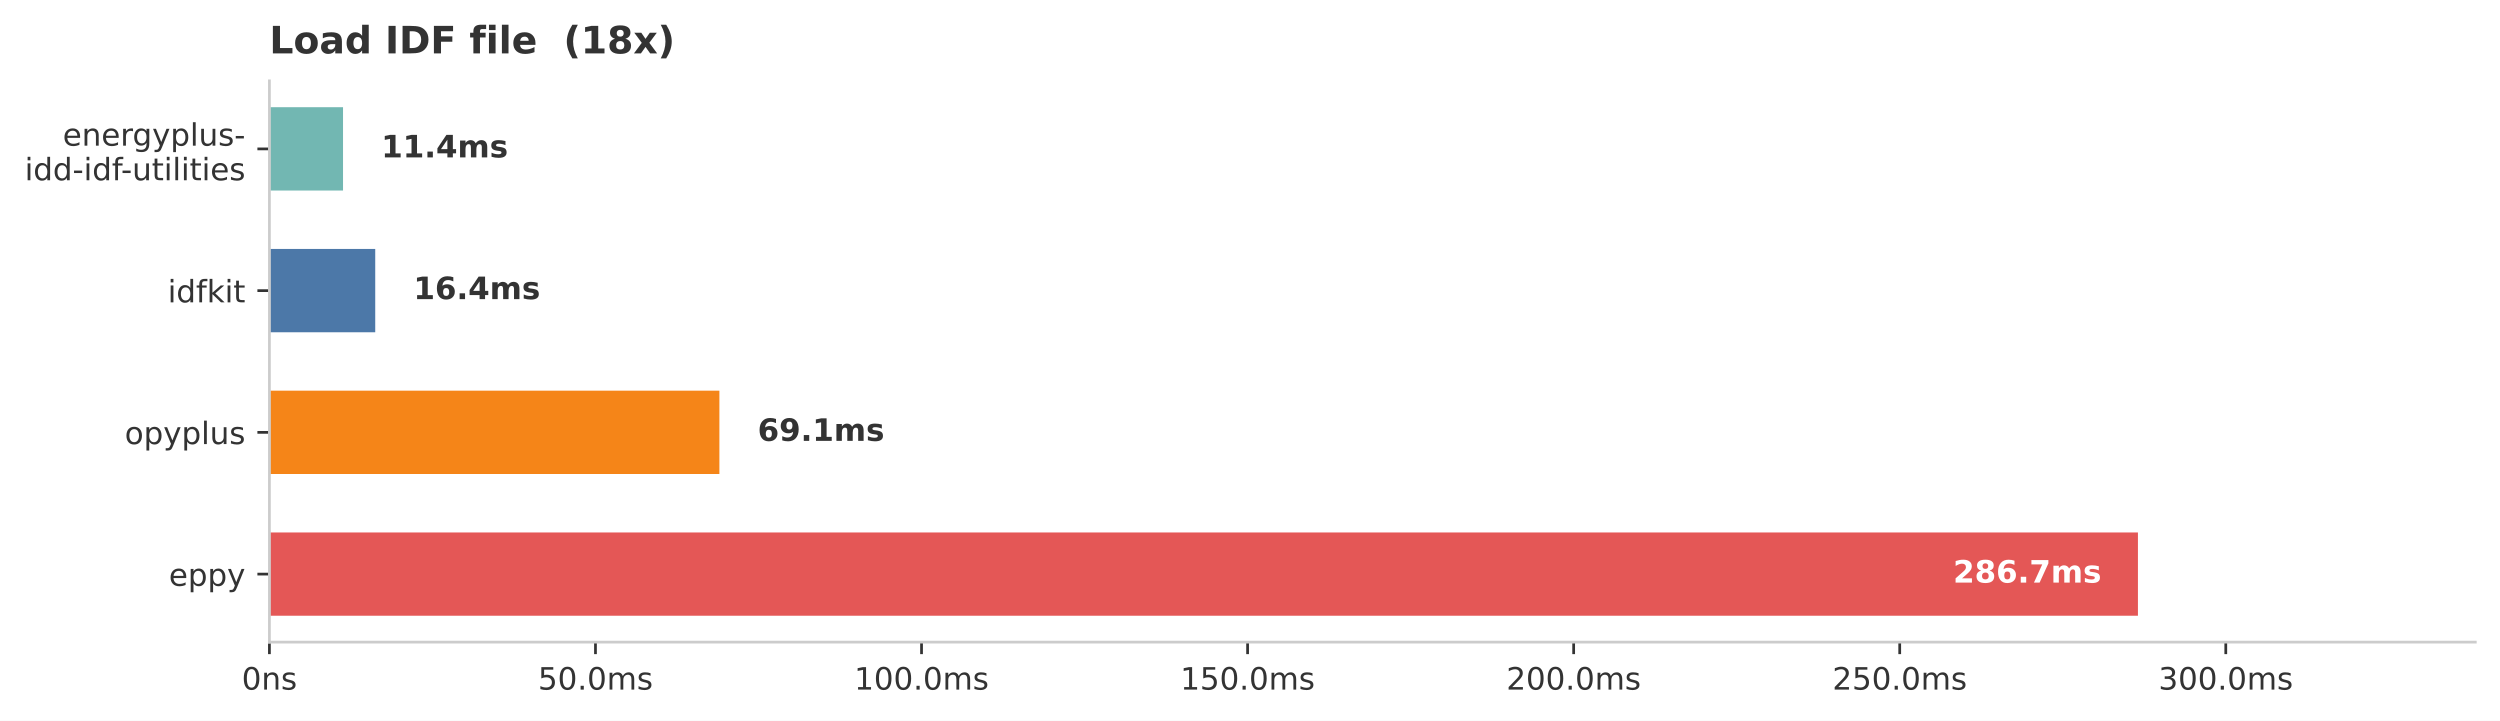
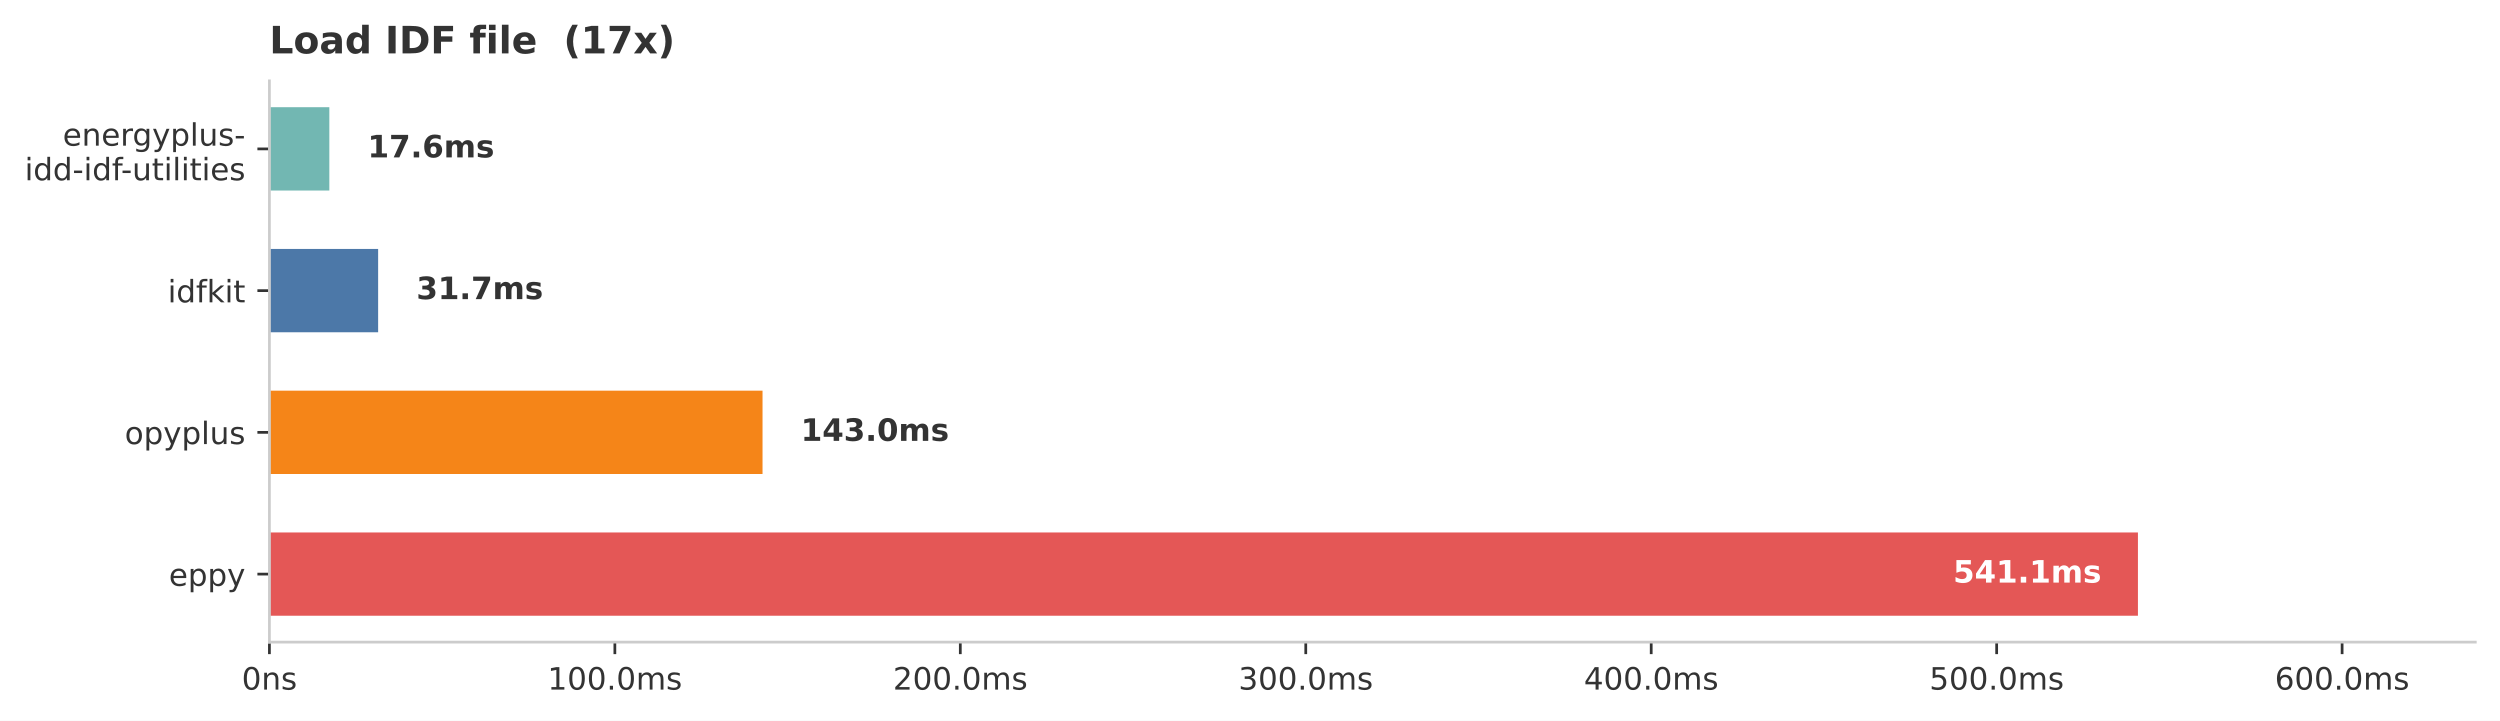
<svg xmlns="http://www.w3.org/2000/svg" xmlns:xlink="http://www.w3.org/1999/xlink" width="728.4pt" height="210pt" viewBox="0 0 728.4 210" version="1.1">
  <defs>
    <style type="text/css">*{stroke-linejoin: round; stroke-linecap: butt}</style>
  </defs>
  <g id="figure_1">
    <g id="patch_1">
      <path d="M 0 210 L 728.4 210 L 728.4 -0 L 0 -0 z " style="fill: #ffffff" />
    </g>
    <g id="axes_1">
      <g id="patch_2">
        <path d="M 78.497 187.089 L 721.2 187.089 L 721.2 23.558 L 78.497 23.558 z " style="fill: #ffffff" />
      </g>
      <g id="patch_3">
-         <path d="M 78.497 30.992 L 100.197 30.992 L 100.197 55.769 L 78.497 55.769 z " clip-path="url(#p84c771191b)" style="fill: #72b7b2; stroke: #ffffff; stroke-width: 0.5; stroke-linejoin: miter" />
+         <path d="M 78.497 30.992 L 96.206 30.992 L 96.206 55.769 L 78.497 55.769 z " clip-path="url(#p7027cb3f2c)" style="fill: #72b7b2; stroke: #ffffff; stroke-width: 0.5; stroke-linejoin: miter" />
      </g>
      <g id="patch_4">
-         <path d="M 78.497 72.287 L 109.579 72.287 L 109.579 97.065 L 78.497 97.065 z " clip-path="url(#p84c771191b)" style="fill: #4c78a8; stroke: #ffffff; stroke-width: 0.5; stroke-linejoin: miter" />
+         <path d="M 78.497 72.287 L 110.424 72.287 L 110.424 97.065 L 78.497 97.065 z " clip-path="url(#p7027cb3f2c)" style="fill: #4c78a8; stroke: #ffffff; stroke-width: 0.5; stroke-linejoin: miter" />
      </g>
      <g id="patch_5">
-         <path d="M 78.497 113.583 L 209.855 113.583 L 209.855 138.36 L 78.497 138.36 z " clip-path="url(#p84c771191b)" style="fill: #f58518; stroke: #ffffff; stroke-width: 0.5; stroke-linejoin: miter" />
+         <path d="M 78.497 113.583 L 222.423 113.583 L 222.423 138.36 L 78.497 138.36 z " clip-path="url(#p7027cb3f2c)" style="fill: #f58518; stroke: #ffffff; stroke-width: 0.5; stroke-linejoin: miter" />
      </g>
      <g id="patch_6">
-         <path d="M 78.497 154.879 L 623.16 154.879 L 623.16 179.656 L 78.497 179.656 z " clip-path="url(#p84c771191b)" style="fill: #e45756; stroke: #ffffff; stroke-width: 0.5; stroke-linejoin: miter" />
+         <path d="M 78.497 154.879 L 623.16 154.879 L 623.16 179.656 L 78.497 179.656 z " clip-path="url(#p7027cb3f2c)" style="fill: #e45756; stroke: #ffffff; stroke-width: 0.5; stroke-linejoin: miter" />
      </g>
      <g id="matplotlib.axis_1">
        <g id="xtick_1">
          <g id="line2d_1">
            <defs>
-               <path id="mde91e8aab0" d="M 0 0 L 0 3.5 " style="stroke: #333333; stroke-width: 0.8" />
+               <path id="m8c13ee6f30" d="M 0 0 L 0 3.5 " style="stroke: #333333; stroke-width: 0.8" />
            </defs>
            <g>
-               <use xlink:href="#mde91e8aab0" x="78.497" y="187.089" style="fill: #333333; stroke: #333333; stroke-width: 0.8" />
+               <use xlink:href="#m8c13ee6f30" x="78.497" y="187.089" style="fill: #333333; stroke: #333333; stroke-width: 0.8" />
            </g>
          </g>
          <g id="text_1">
            <g style="fill: #333333" transform="translate(70.43734 200.9278) scale(0.09 -0.09)">
              <defs>
                <path id="DejaVuSans-30" d="M 2034 4250 Q 1547 4250 1301 3770 Q 1056 3291 1056 2328 Q 1056 1369 1301 889 Q 1547 409 2034 409 Q 2525 409 2770 889 Q 3016 1369 3016 2328 Q 3016 3291 2770 3770 Q 2525 4250 2034 4250 z M 2034 4750 Q 2819 4750 3233 4129 Q 3647 3509 3647 2328 Q 3647 1150 3233 529 Q 2819 -91 2034 -91 Q 1250 -91 836 529 Q 422 1150 422 2328 Q 422 3509 836 4129 Q 1250 4750 2034 4750 z " transform="scale(0.015625)" />
                <path id="DejaVuSans-6e" d="M 3513 2113 L 3513 0 L 2938 0 L 2938 2094 Q 2938 2591 2744 2837 Q 2550 3084 2163 3084 Q 1697 3084 1428 2787 Q 1159 2491 1159 1978 L 1159 0 L 581 0 L 581 3500 L 1159 3500 L 1159 2956 Q 1366 3272 1645 3428 Q 1925 3584 2291 3584 Q 2894 3584 3203 3211 Q 3513 2838 3513 2113 z " transform="scale(0.015625)" />
                <path id="DejaVuSans-73" d="M 2834 3397 L 2834 2853 Q 2591 2978 2328 3040 Q 2066 3103 1784 3103 Q 1356 3103 1142 2972 Q 928 2841 928 2578 Q 928 2378 1081 2264 Q 1234 2150 1697 2047 L 1894 2003 Q 2506 1872 2764 1633 Q 3022 1394 3022 966 Q 3022 478 2636 193 Q 2250 -91 1575 -91 Q 1294 -91 989 -36 Q 684 19 347 128 L 347 722 Q 666 556 975 473 Q 1284 391 1588 391 Q 1994 391 2212 530 Q 2431 669 2431 922 Q 2431 1156 2273 1281 Q 2116 1406 1581 1522 L 1381 1569 Q 847 1681 609 1914 Q 372 2147 372 2553 Q 372 3047 722 3315 Q 1072 3584 1716 3584 Q 2034 3584 2315 3537 Q 2597 3491 2834 3397 z " transform="scale(0.015625)" />
              </defs>
              <use xlink:href="#DejaVuSans-30" />
              <use xlink:href="#DejaVuSans-6e" transform="translate(63.62305 0)" />
              <use xlink:href="#DejaVuSans-73" transform="translate(127.002 0)" />
            </g>
          </g>
        </g>
        <g id="xtick_2">
          <g id="line2d_2">
            <g>
-               <use xlink:href="#mde91e8aab0" x="173.497" y="187.089" style="fill: #333333; stroke: #333333; stroke-width: 0.8" />
+               <use xlink:href="#m8c13ee6f30" x="179.146" y="187.089" style="fill: #333333; stroke: #333333; stroke-width: 0.8" />
            </g>
          </g>
          <g id="text_2">
-             <g style="fill: #333333" transform="translate(156.7502 200.9278) scale(0.09 -0.09)">
-               <defs>
-                 <path id="DejaVuSans-35" d="M 691 4666 L 3169 4666 L 3169 4134 L 1269 4134 L 1269 2991 Q 1406 3038 1543 3061 Q 1681 3084 1819 3084 Q 2600 3084 3056 2656 Q 3513 2228 3513 1497 Q 3513 744 3044 326 Q 2575 -91 1722 -91 Q 1428 -91 1123 -41 Q 819 9 494 109 L 494 744 Q 775 591 1075 516 Q 1375 441 1709 441 Q 2250 441 2565 725 Q 2881 1009 2881 1497 Q 2881 1984 2565 2268 Q 2250 2553 1709 2553 Q 1456 2553 1204 2497 Q 953 2441 691 2322 L 691 4666 z " transform="scale(0.015625)" />
+             <g style="fill: #333333" transform="translate(159.5363 200.9278) scale(0.09 -0.09)">
+               <defs>
+                 <path id="DejaVuSans-31" d="M 794 531 L 1825 531 L 1825 4091 L 703 3866 L 703 4441 L 1819 4666 L 2450 4666 L 2450 531 L 3481 531 L 3481 0 L 794 0 L 794 531 z " transform="scale(0.015625)" />
                <path id="DejaVuSans-2e" d="M 684 794 L 1344 794 L 1344 0 L 684 0 L 684 794 z " transform="scale(0.015625)" />
                <path id="DejaVuSans-6d" d="M 3328 2828 Q 3544 3216 3844 3400 Q 4144 3584 4550 3584 Q 5097 3584 5394 3201 Q 5691 2819 5691 2113 L 5691 0 L 5113 0 L 5113 2094 Q 5113 2597 4934 2840 Q 4756 3084 4391 3084 Q 3944 3084 3684 2787 Q 3425 2491 3425 1978 L 3425 0 L 2847 0 L 2847 2094 Q 2847 2600 2669 2842 Q 2491 3084 2119 3084 Q 1678 3084 1418 2786 Q 1159 2488 1159 1978 L 1159 0 L 581 0 L 581 3500 L 1159 3500 L 1159 2956 Q 1356 3278 1631 3431 Q 1906 3584 2284 3584 Q 2666 3584 2933 3390 Q 3200 3197 3328 2828 z " transform="scale(0.015625)" />
              </defs>
-               <use xlink:href="#DejaVuSans-35" />
-               <use xlink:href="#DejaVuSans-30" transform="translate(63.62305 0)" />
-               <use xlink:href="#DejaVuSans-2e" transform="translate(127.2461 0)" />
-               <use xlink:href="#DejaVuSans-30" transform="translate(159.0332 0)" />
-               <use xlink:href="#DejaVuSans-6d" transform="translate(222.6562 0)" />
-               <use xlink:href="#DejaVuSans-73" transform="translate(320.0684 0)" />
+               <use xlink:href="#DejaVuSans-31" />
+               <use xlink:href="#DejaVuSans-30" transform="translate(63.62305 0)" />
+               <use xlink:href="#DejaVuSans-30" transform="translate(127.2461 0)" />
+               <use xlink:href="#DejaVuSans-2e" transform="translate(190.8691 0)" />
+               <use xlink:href="#DejaVuSans-30" transform="translate(222.6562 0)" />
+               <use xlink:href="#DejaVuSans-6d" transform="translate(286.2793 0)" />
+               <use xlink:href="#DejaVuSans-73" transform="translate(383.6914 0)" />
            </g>
          </g>
        </g>
        <g id="xtick_3">
          <g id="line2d_3">
            <g>
-               <use xlink:href="#mde91e8aab0" x="268.498" y="187.089" style="fill: #333333; stroke: #333333; stroke-width: 0.8" />
+               <use xlink:href="#m8c13ee6f30" x="279.796" y="187.089" style="fill: #333333; stroke: #333333; stroke-width: 0.8" />
            </g>
          </g>
          <g id="text_3">
-             <g style="fill: #333333" transform="translate(248.8878 200.9278) scale(0.09 -0.09)">
-               <defs>
-                 <path id="DejaVuSans-31" d="M 794 531 L 1825 531 L 1825 4091 L 703 3866 L 703 4441 L 1819 4666 L 2450 4666 L 2450 531 L 3481 531 L 3481 0 L 794 0 L 794 531 z " transform="scale(0.015625)" />
-               </defs>
-               <use xlink:href="#DejaVuSans-31" />
+             <g style="fill: #333333" transform="translate(260.1863 200.9278) scale(0.09 -0.09)">
+               <defs>
+                 <path id="DejaVuSans-32" d="M 1228 531 L 3431 531 L 3431 0 L 469 0 L 469 531 Q 828 903 1448 1529 Q 2069 2156 2228 2338 Q 2531 2678 2651 2914 Q 2772 3150 2772 3378 Q 2772 3750 2511 3984 Q 2250 4219 1831 4219 Q 1534 4219 1204 4116 Q 875 4013 500 3803 L 500 4441 Q 881 4594 1212 4672 Q 1544 4750 1819 4750 Q 2544 4750 2975 4387 Q 3406 4025 3406 3419 Q 3406 3131 3298 2873 Q 3191 2616 2906 2266 Q 2828 2175 2409 1742 Q 1991 1309 1228 531 z " transform="scale(0.015625)" />
+               </defs>
+               <use xlink:href="#DejaVuSans-32" />
              <use xlink:href="#DejaVuSans-30" transform="translate(63.62305 0)" />
              <use xlink:href="#DejaVuSans-30" transform="translate(127.2461 0)" />
              <use xlink:href="#DejaVuSans-2e" transform="translate(190.8691 0)" />
              <use xlink:href="#DejaVuSans-30" transform="translate(222.6562 0)" />
              <use xlink:href="#DejaVuSans-6d" transform="translate(286.2793 0)" />
              <use xlink:href="#DejaVuSans-73" transform="translate(383.6914 0)" />
            </g>
          </g>
        </g>
        <g id="xtick_4">
          <g id="line2d_4">
            <g>
-               <use xlink:href="#mde91e8aab0" x="363.499" y="187.089" style="fill: #333333; stroke: #333333; stroke-width: 0.8" />
+               <use xlink:href="#m8c13ee6f30" x="380.446" y="187.089" style="fill: #333333; stroke: #333333; stroke-width: 0.8" />
            </g>
          </g>
          <g id="text_4">
-             <g style="fill: #333333" transform="translate(343.8884 200.9278) scale(0.09 -0.09)">
-               <use xlink:href="#DejaVuSans-31" />
-               <use xlink:href="#DejaVuSans-35" transform="translate(63.62305 0)" />
+             <g style="fill: #333333" transform="translate(360.8362 200.9278) scale(0.09 -0.09)">
+               <defs>
+                 <path id="DejaVuSans-33" d="M 2597 2516 Q 3050 2419 3304 2112 Q 3559 1806 3559 1356 Q 3559 666 3084 287 Q 2609 -91 1734 -91 Q 1441 -91 1130 -33 Q 819 25 488 141 L 488 750 Q 750 597 1062 519 Q 1375 441 1716 441 Q 2309 441 2620 675 Q 2931 909 2931 1356 Q 2931 1769 2642 2001 Q 2353 2234 1838 2234 L 1294 2234 L 1294 2753 L 1863 2753 Q 2328 2753 2575 2939 Q 2822 3125 2822 3475 Q 2822 3834 2567 4026 Q 2313 4219 1838 4219 Q 1578 4219 1281 4162 Q 984 4106 628 3988 L 628 4550 Q 988 4650 1302 4700 Q 1616 4750 1894 4750 Q 2613 4750 3031 4423 Q 3450 4097 3450 3541 Q 3450 3153 3228 2886 Q 3006 2619 2597 2516 z " transform="scale(0.015625)" />
+               </defs>
+               <use xlink:href="#DejaVuSans-33" />
+               <use xlink:href="#DejaVuSans-30" transform="translate(63.62305 0)" />
              <use xlink:href="#DejaVuSans-30" transform="translate(127.2461 0)" />
              <use xlink:href="#DejaVuSans-2e" transform="translate(190.8691 0)" />
              <use xlink:href="#DejaVuSans-30" transform="translate(222.6562 0)" />
              <use xlink:href="#DejaVuSans-6d" transform="translate(286.2793 0)" />
              <use xlink:href="#DejaVuSans-73" transform="translate(383.6914 0)" />
            </g>
          </g>
        </g>
        <g id="xtick_5">
          <g id="line2d_5">
            <g>
-               <use xlink:href="#mde91e8aab0" x="458.499" y="187.089" style="fill: #333333; stroke: #333333; stroke-width: 0.8" />
+               <use xlink:href="#m8c13ee6f30" x="481.096" y="187.089" style="fill: #333333; stroke: #333333; stroke-width: 0.8" />
            </g>
          </g>
          <g id="text_5">
-             <g style="fill: #333333" transform="translate(438.8891 200.9278) scale(0.09 -0.09)">
-               <defs>
-                 <path id="DejaVuSans-32" d="M 1228 531 L 3431 531 L 3431 0 L 469 0 L 469 531 Q 828 903 1448 1529 Q 2069 2156 2228 2338 Q 2531 2678 2651 2914 Q 2772 3150 2772 3378 Q 2772 3750 2511 3984 Q 2250 4219 1831 4219 Q 1534 4219 1204 4116 Q 875 4013 500 3803 L 500 4441 Q 881 4594 1212 4672 Q 1544 4750 1819 4750 Q 2544 4750 2975 4387 Q 3406 4025 3406 3419 Q 3406 3131 3298 2873 Q 3191 2616 2906 2266 Q 2828 2175 2409 1742 Q 1991 1309 1228 531 z " transform="scale(0.015625)" />
-               </defs>
-               <use xlink:href="#DejaVuSans-32" />
+             <g style="fill: #333333" transform="translate(461.4861 200.9278) scale(0.09 -0.09)">
+               <defs>
+                 <path id="DejaVuSans-34" d="M 2419 4116 L 825 1625 L 2419 1625 L 2419 4116 z M 2253 4666 L 3047 4666 L 3047 1625 L 3713 1625 L 3713 1100 L 3047 1100 L 3047 0 L 2419 0 L 2419 1100 L 313 1100 L 313 1709 L 2253 4666 z " transform="scale(0.015625)" />
+               </defs>
+               <use xlink:href="#DejaVuSans-34" />
              <use xlink:href="#DejaVuSans-30" transform="translate(63.62305 0)" />
              <use xlink:href="#DejaVuSans-30" transform="translate(127.2461 0)" />
              <use xlink:href="#DejaVuSans-2e" transform="translate(190.8691 0)" />
              <use xlink:href="#DejaVuSans-30" transform="translate(222.6562 0)" />
              <use xlink:href="#DejaVuSans-6d" transform="translate(286.2793 0)" />
              <use xlink:href="#DejaVuSans-73" transform="translate(383.6914 0)" />
            </g>
          </g>
        </g>
        <g id="xtick_6">
          <g id="line2d_6">
            <g>
-               <use xlink:href="#mde91e8aab0" x="553.5" y="187.089" style="fill: #333333; stroke: #333333; stroke-width: 0.8" />
+               <use xlink:href="#m8c13ee6f30" x="581.746" y="187.089" style="fill: #333333; stroke: #333333; stroke-width: 0.8" />
            </g>
          </g>
          <g id="text_6">
-             <g style="fill: #333333" transform="translate(533.8898 200.9278) scale(0.09 -0.09)">
-               <use xlink:href="#DejaVuSans-32" />
-               <use xlink:href="#DejaVuSans-35" transform="translate(63.62305 0)" />
+             <g style="fill: #333333" transform="translate(562.136 200.9278) scale(0.09 -0.09)">
+               <defs>
+                 <path id="DejaVuSans-35" d="M 691 4666 L 3169 4666 L 3169 4134 L 1269 4134 L 1269 2991 Q 1406 3038 1543 3061 Q 1681 3084 1819 3084 Q 2600 3084 3056 2656 Q 3513 2228 3513 1497 Q 3513 744 3044 326 Q 2575 -91 1722 -91 Q 1428 -91 1123 -41 Q 819 9 494 109 L 494 744 Q 775 591 1075 516 Q 1375 441 1709 441 Q 2250 441 2565 725 Q 2881 1009 2881 1497 Q 2881 1984 2565 2268 Q 2250 2553 1709 2553 Q 1456 2553 1204 2497 Q 953 2441 691 2322 L 691 4666 z " transform="scale(0.015625)" />
+               </defs>
+               <use xlink:href="#DejaVuSans-35" />
+               <use xlink:href="#DejaVuSans-30" transform="translate(63.62305 0)" />
              <use xlink:href="#DejaVuSans-30" transform="translate(127.2461 0)" />
              <use xlink:href="#DejaVuSans-2e" transform="translate(190.8691 0)" />
              <use xlink:href="#DejaVuSans-30" transform="translate(222.6562 0)" />
              <use xlink:href="#DejaVuSans-6d" transform="translate(286.2793 0)" />
              <use xlink:href="#DejaVuSans-73" transform="translate(383.6914 0)" />
            </g>
          </g>
        </g>
        <g id="xtick_7">
          <g id="line2d_7">
            <g>
-               <use xlink:href="#mde91e8aab0" x="648.501" y="187.089" style="fill: #333333; stroke: #333333; stroke-width: 0.8" />
+               <use xlink:href="#m8c13ee6f30" x="682.396" y="187.089" style="fill: #333333; stroke: #333333; stroke-width: 0.8" />
            </g>
          </g>
          <g id="text_7">
-             <g style="fill: #333333" transform="translate(628.8905 200.9278) scale(0.09 -0.09)">
-               <defs>
-                 <path id="DejaVuSans-33" d="M 2597 2516 Q 3050 2419 3304 2112 Q 3559 1806 3559 1356 Q 3559 666 3084 287 Q 2609 -91 1734 -91 Q 1441 -91 1130 -33 Q 819 25 488 141 L 488 750 Q 750 597 1062 519 Q 1375 441 1716 441 Q 2309 441 2620 675 Q 2931 909 2931 1356 Q 2931 1769 2642 2001 Q 2353 2234 1838 2234 L 1294 2234 L 1294 2753 L 1863 2753 Q 2328 2753 2575 2939 Q 2822 3125 2822 3475 Q 2822 3834 2567 4026 Q 2313 4219 1838 4219 Q 1578 4219 1281 4162 Q 984 4106 628 3988 L 628 4550 Q 988 4650 1302 4700 Q 1616 4750 1894 4750 Q 2613 4750 3031 4423 Q 3450 4097 3450 3541 Q 3450 3153 3228 2886 Q 3006 2619 2597 2516 z " transform="scale(0.015625)" />
-               </defs>
-               <use xlink:href="#DejaVuSans-33" />
+             <g style="fill: #333333" transform="translate(662.786 200.9278) scale(0.09 -0.09)">
+               <defs>
+                 <path id="DejaVuSans-36" d="M 2113 2584 Q 1688 2584 1439 2293 Q 1191 2003 1191 1497 Q 1191 994 1439 701 Q 1688 409 2113 409 Q 2538 409 2786 701 Q 3034 994 3034 1497 Q 3034 2003 2786 2293 Q 2538 2584 2113 2584 z M 3366 4563 L 3366 3988 Q 3128 4100 2886 4159 Q 2644 4219 2406 4219 Q 1781 4219 1451 3797 Q 1122 3375 1075 2522 Q 1259 2794 1537 2939 Q 1816 3084 2150 3084 Q 2853 3084 3261 2657 Q 3669 2231 3669 1497 Q 3669 778 3244 343 Q 2819 -91 2113 -91 Q 1303 -91 875 529 Q 447 1150 447 2328 Q 447 3434 972 4092 Q 1497 4750 2381 4750 Q 2619 4750 2861 4703 Q 3103 4656 3366 4563 z " transform="scale(0.015625)" />
+               </defs>
+               <use xlink:href="#DejaVuSans-36" />
              <use xlink:href="#DejaVuSans-30" transform="translate(63.62305 0)" />
              <use xlink:href="#DejaVuSans-30" transform="translate(127.2461 0)" />
              <use xlink:href="#DejaVuSans-2e" transform="translate(190.8691 0)" />
              <use xlink:href="#DejaVuSans-30" transform="translate(222.6562 0)" />
              <use xlink:href="#DejaVuSans-6d" transform="translate(286.2793 0)" />
              <use xlink:href="#DejaVuSans-73" transform="translate(383.6914 0)" />
            </g>
          </g>
        </g>
      </g>
      <g id="matplotlib.axis_2">
        <g id="ytick_1">
          <g id="line2d_8">
            <defs>
-               <path id="mc55ac3ab38" d="M 0 0 L -3.5 0 " style="stroke: #333333; stroke-width: 0.8" />
+               <path id="m3026ab1dee" d="M 0 0 L -3.5 0 " style="stroke: #333333; stroke-width: 0.8" />
            </defs>
            <g>
-               <use xlink:href="#mc55ac3ab38" x="78.497" y="43.38" style="fill: #333333; stroke: #333333; stroke-width: 0.8" />
+               <use xlink:href="#m3026ab1dee" x="78.497" y="43.38" style="fill: #333333; stroke: #333333; stroke-width: 0.8" />
            </g>
          </g>
          <g id="text_8">
            <g style="fill: #333333" transform="translate(18.28125 42.44435) scale(0.09 -0.09)">
              <defs>
                <path id="DejaVuSans-65" d="M 3597 1894 L 3597 1613 L 953 1613 Q 991 1019 1311 708 Q 1631 397 2203 397 Q 2534 397 2845 478 Q 3156 559 3463 722 L 3463 178 Q 3153 47 2828 -22 Q 2503 -91 2169 -91 Q 1331 -91 842 396 Q 353 884 353 1716 Q 353 2575 817 3079 Q 1281 3584 2069 3584 Q 2775 3584 3186 3129 Q 3597 2675 3597 1894 z M 3022 2063 Q 3016 2534 2758 2815 Q 2500 3097 2075 3097 Q 1594 3097 1305 2825 Q 1016 2553 972 2059 L 3022 2063 z " transform="scale(0.015625)" />
                <path id="DejaVuSans-72" d="M 2631 2963 Q 2534 3019 2420 3045 Q 2306 3072 2169 3072 Q 1681 3072 1420 2755 Q 1159 2438 1159 1844 L 1159 0 L 581 0 L 581 3500 L 1159 3500 L 1159 2956 Q 1341 3275 1631 3429 Q 1922 3584 2338 3584 Q 2397 3584 2469 3576 Q 2541 3569 2628 3553 L 2631 2963 z " transform="scale(0.015625)" />
                <path id="DejaVuSans-67" d="M 2906 1791 Q 2906 2416 2648 2759 Q 2391 3103 1925 3103 Q 1463 3103 1205 2759 Q 947 2416 947 1791 Q 947 1169 1205 825 Q 1463 481 1925 481 Q 2391 481 2648 825 Q 2906 1169 2906 1791 z M 3481 434 Q 3481 -459 3084 -895 Q 2688 -1331 1869 -1331 Q 1566 -1331 1297 -1286 Q 1028 -1241 775 -1147 L 775 -588 Q 1028 -725 1275 -790 Q 1522 -856 1778 -856 Q 2344 -856 2625 -561 Q 2906 -266 2906 331 L 2906 616 Q 2728 306 2450 153 Q 2172 0 1784 0 Q 1141 0 747 490 Q 353 981 353 1791 Q 353 2603 747 3093 Q 1141 3584 1784 3584 Q 2172 3584 2450 3431 Q 2728 3278 2906 2969 L 2906 3500 L 3481 3500 L 3481 434 z " transform="scale(0.015625)" />
                <path id="DejaVuSans-79" d="M 2059 -325 Q 1816 -950 1584 -1140 Q 1353 -1331 966 -1331 L 506 -1331 L 506 -850 L 844 -850 Q 1081 -850 1212 -737 Q 1344 -625 1503 -206 L 1606 56 L 191 3500 L 800 3500 L 1894 763 L 2988 3500 L 3597 3500 L 2059 -325 z " transform="scale(0.015625)" />
                <path id="DejaVuSans-70" d="M 1159 525 L 1159 -1331 L 581 -1331 L 581 3500 L 1159 3500 L 1159 2969 Q 1341 3281 1617 3432 Q 1894 3584 2278 3584 Q 2916 3584 3314 3078 Q 3713 2572 3713 1747 Q 3713 922 3314 415 Q 2916 -91 2278 -91 Q 1894 -91 1617 61 Q 1341 213 1159 525 z M 3116 1747 Q 3116 2381 2855 2742 Q 2594 3103 2138 3103 Q 1681 3103 1420 2742 Q 1159 2381 1159 1747 Q 1159 1113 1420 752 Q 1681 391 2138 391 Q 2594 391 2855 752 Q 3116 1113 3116 1747 z " transform="scale(0.015625)" />
                <path id="DejaVuSans-6c" d="M 603 4863 L 1178 4863 L 1178 0 L 603 0 L 603 4863 z " transform="scale(0.015625)" />
                <path id="DejaVuSans-75" d="M 544 1381 L 544 3500 L 1119 3500 L 1119 1403 Q 1119 906 1312 657 Q 1506 409 1894 409 Q 2359 409 2629 706 Q 2900 1003 2900 1516 L 2900 3500 L 3475 3500 L 3475 0 L 2900 0 L 2900 538 Q 2691 219 2414 64 Q 2138 -91 1772 -91 Q 1169 -91 856 284 Q 544 659 544 1381 z M 1991 3584 L 1991 3584 z " transform="scale(0.015625)" />
                <path id="DejaVuSans-2d" d="M 313 2009 L 1997 2009 L 1997 1497 L 313 1497 L 313 2009 z " transform="scale(0.015625)" />
              </defs>
              <use xlink:href="#DejaVuSans-65" />
              <use xlink:href="#DejaVuSans-6e" transform="translate(61.52344 0)" />
              <use xlink:href="#DejaVuSans-65" transform="translate(124.9023 0)" />
              <use xlink:href="#DejaVuSans-72" transform="translate(186.4258 0)" />
              <use xlink:href="#DejaVuSans-67" transform="translate(225.7891 0)" />
              <use xlink:href="#DejaVuSans-79" transform="translate(289.2656 0)" />
              <use xlink:href="#DejaVuSans-70" transform="translate(348.4453 0)" />
              <use xlink:href="#DejaVuSans-6c" transform="translate(411.9219 0)" />
              <use xlink:href="#DejaVuSans-75" transform="translate(439.7051 0)" />
              <use xlink:href="#DejaVuSans-73" transform="translate(503.084 0)" />
              <use xlink:href="#DejaVuSans-2d" transform="translate(555.1836 0)" />
            </g>
            <g style="fill: #333333" transform="translate(7.2 52.52238) scale(0.09 -0.09)">
              <defs>
                <path id="DejaVuSans-69" d="M 603 3500 L 1178 3500 L 1178 0 L 603 0 L 603 3500 z M 603 4863 L 1178 4863 L 1178 4134 L 603 4134 L 603 4863 z " transform="scale(0.015625)" />
                <path id="DejaVuSans-64" d="M 2906 2969 L 2906 4863 L 3481 4863 L 3481 0 L 2906 0 L 2906 525 Q 2725 213 2448 61 Q 2172 -91 1784 -91 Q 1150 -91 751 415 Q 353 922 353 1747 Q 353 2572 751 3078 Q 1150 3584 1784 3584 Q 2172 3584 2448 3432 Q 2725 3281 2906 2969 z M 947 1747 Q 947 1113 1208 752 Q 1469 391 1925 391 Q 2381 391 2643 752 Q 2906 1113 2906 1747 Q 2906 2381 2643 2742 Q 2381 3103 1925 3103 Q 1469 3103 1208 2742 Q 947 2381 947 1747 z " transform="scale(0.015625)" />
                <path id="DejaVuSans-66" d="M 2375 4863 L 2375 4384 L 1825 4384 Q 1516 4384 1395 4259 Q 1275 4134 1275 3809 L 1275 3500 L 2222 3500 L 2222 3053 L 1275 3053 L 1275 0 L 697 0 L 697 3053 L 147 3053 L 147 3500 L 697 3500 L 697 3744 Q 697 4328 969 4595 Q 1241 4863 1831 4863 L 2375 4863 z " transform="scale(0.015625)" />
                <path id="DejaVuSans-74" d="M 1172 4494 L 1172 3500 L 2356 3500 L 2356 3053 L 1172 3053 L 1172 1153 Q 1172 725 1289 603 Q 1406 481 1766 481 L 2356 481 L 2356 0 L 1766 0 Q 1100 0 847 248 Q 594 497 594 1153 L 594 3053 L 172 3053 L 172 3500 L 594 3500 L 594 4494 L 1172 4494 z " transform="scale(0.015625)" />
              </defs>
              <use xlink:href="#DejaVuSans-69" />
              <use xlink:href="#DejaVuSans-64" transform="translate(27.7832 0)" />
              <use xlink:href="#DejaVuSans-64" transform="translate(91.25977 0)" />
              <use xlink:href="#DejaVuSans-2d" transform="translate(154.7363 0)" />
              <use xlink:href="#DejaVuSans-69" transform="translate(190.8203 0)" />
              <use xlink:href="#DejaVuSans-64" transform="translate(218.6035 0)" />
              <use xlink:href="#DejaVuSans-66" transform="translate(282.0801 0)" />
              <use xlink:href="#DejaVuSans-2d" transform="translate(311.7852 0)" />
              <use xlink:href="#DejaVuSans-75" transform="translate(347.8691 0)" />
              <use xlink:href="#DejaVuSans-74" transform="translate(411.248 0)" />
              <use xlink:href="#DejaVuSans-69" transform="translate(450.457 0)" />
              <use xlink:href="#DejaVuSans-6c" transform="translate(478.2402 0)" />
              <use xlink:href="#DejaVuSans-69" transform="translate(506.0234 0)" />
              <use xlink:href="#DejaVuSans-74" transform="translate(533.8066 0)" />
              <use xlink:href="#DejaVuSans-69" transform="translate(573.0156 0)" />
              <use xlink:href="#DejaVuSans-65" transform="translate(600.7988 0)" />
              <use xlink:href="#DejaVuSans-73" transform="translate(662.3223 0)" />
            </g>
          </g>
        </g>
        <g id="ytick_2">
          <g id="line2d_9">
            <g>
-               <use xlink:href="#mc55ac3ab38" x="78.497" y="84.676" style="fill: #333333; stroke: #333333; stroke-width: 0.8" />
+               <use xlink:href="#m3026ab1dee" x="78.497" y="84.676" style="fill: #333333; stroke: #333333; stroke-width: 0.8" />
            </g>
          </g>
          <g id="text_9">
            <g style="fill: #333333" transform="translate(48.87422 88.0952) scale(0.09 -0.09)">
              <defs>
                <path id="DejaVuSans-6b" d="M 581 4863 L 1159 4863 L 1159 1991 L 2875 3500 L 3609 3500 L 1753 1863 L 3688 0 L 2938 0 L 1159 1709 L 1159 0 L 581 0 L 581 4863 z " transform="scale(0.015625)" />
              </defs>
              <use xlink:href="#DejaVuSans-69" />
              <use xlink:href="#DejaVuSans-64" transform="translate(27.7832 0)" />
              <use xlink:href="#DejaVuSans-66" transform="translate(91.25977 0)" />
              <use xlink:href="#DejaVuSans-6b" transform="translate(126.4648 0)" />
              <use xlink:href="#DejaVuSans-69" transform="translate(184.375 0)" />
              <use xlink:href="#DejaVuSans-74" transform="translate(212.1582 0)" />
            </g>
          </g>
        </g>
        <g id="ytick_3">
          <g id="line2d_10">
            <g>
-               <use xlink:href="#mc55ac3ab38" x="78.497" y="125.972" style="fill: #333333; stroke: #333333; stroke-width: 0.8" />
+               <use xlink:href="#m3026ab1dee" x="78.497" y="125.972" style="fill: #333333; stroke: #333333; stroke-width: 0.8" />
            </g>
          </g>
          <g id="text_10">
            <g style="fill: #333333" transform="translate(36.34313 129.3909) scale(0.09 -0.09)">
              <defs>
                <path id="DejaVuSans-6f" d="M 1959 3097 Q 1497 3097 1228 2736 Q 959 2375 959 1747 Q 959 1119 1226 758 Q 1494 397 1959 397 Q 2419 397 2687 759 Q 2956 1122 2956 1747 Q 2956 2369 2687 2733 Q 2419 3097 1959 3097 z M 1959 3584 Q 2709 3584 3137 3096 Q 3566 2609 3566 1747 Q 3566 888 3137 398 Q 2709 -91 1959 -91 Q 1206 -91 779 398 Q 353 888 353 1747 Q 353 2609 779 3096 Q 1206 3584 1959 3584 z " transform="scale(0.015625)" />
              </defs>
              <use xlink:href="#DejaVuSans-6f" />
              <use xlink:href="#DejaVuSans-70" transform="translate(61.18164 0)" />
              <use xlink:href="#DejaVuSans-79" transform="translate(124.6582 0)" />
              <use xlink:href="#DejaVuSans-70" transform="translate(183.8379 0)" />
              <use xlink:href="#DejaVuSans-6c" transform="translate(247.3145 0)" />
              <use xlink:href="#DejaVuSans-75" transform="translate(275.0977 0)" />
              <use xlink:href="#DejaVuSans-73" transform="translate(338.4766 0)" />
            </g>
          </g>
        </g>
        <g id="ytick_4">
          <g id="line2d_11">
            <g>
-               <use xlink:href="#mc55ac3ab38" x="78.497" y="167.267" style="fill: #333333; stroke: #333333; stroke-width: 0.8" />
+               <use xlink:href="#m3026ab1dee" x="78.497" y="167.267" style="fill: #333333; stroke: #333333; stroke-width: 0.8" />
            </g>
          </g>
          <g id="text_11">
            <g style="fill: #333333" transform="translate(49.20469 170.6866) scale(0.09 -0.09)">
              <use xlink:href="#DejaVuSans-65" />
              <use xlink:href="#DejaVuSans-70" transform="translate(61.52344 0)" />
              <use xlink:href="#DejaVuSans-70" transform="translate(125 0)" />
              <use xlink:href="#DejaVuSans-79" transform="translate(188.4766 0)" />
            </g>
          </g>
        </g>
      </g>
      <g id="patch_7">
        <path d="M 78.497 187.089 L 78.497 23.558 " style="fill: none; stroke: #cccccc; stroke-width: 0.8; stroke-linejoin: miter; stroke-linecap: square" />
      </g>
      <g id="patch_8">
        <path d="M 78.497 187.089 L 721.2 187.089 " style="fill: none; stroke: #cccccc; stroke-width: 0.8; stroke-linejoin: miter; stroke-linecap: square" />
      </g>
      <g id="text_12">
-         <g style="fill: #333333" transform="translate(111.0898 45.86365) scale(0.09 -0.09)">
+         <g style="fill: #333333" transform="translate(107.099 45.86365) scale(0.09 -0.09)">
          <defs>
            <path id="DejaVuSans-Bold-31" d="M 750 831 L 1813 831 L 1813 3847 L 722 3622 L 722 4441 L 1806 4666 L 2950 4666 L 2950 831 L 4013 831 L 4013 0 L 750 0 L 750 831 z " transform="scale(0.015625)" />
+             <path id="DejaVuSans-Bold-37" d="M 428 4666 L 3944 4666 L 3944 3988 L 2125 0 L 953 0 L 2675 3781 L 428 3781 L 428 4666 z " transform="scale(0.015625)" />
            <path id="DejaVuSans-Bold-2e" d="M 653 1209 L 1778 1209 L 1778 0 L 653 0 L 653 1209 z " transform="scale(0.015625)" />
-             <path id="DejaVuSans-Bold-34" d="M 2356 3675 L 1038 1722 L 2356 1722 L 2356 3675 z M 2156 4666 L 3494 4666 L 3494 1722 L 4159 1722 L 4159 850 L 3494 850 L 3494 0 L 2356 0 L 2356 850 L 288 850 L 288 1881 L 2156 4666 z " transform="scale(0.015625)" />
+             <path id="DejaVuSans-Bold-36" d="M 2316 2303 Q 2000 2303 1842 2098 Q 1684 1894 1684 1484 Q 1684 1075 1842 870 Q 2000 666 2316 666 Q 2634 666 2792 870 Q 2950 1075 2950 1484 Q 2950 1894 2792 2098 Q 2634 2303 2316 2303 z M 3803 4544 L 3803 3681 Q 3506 3822 3243 3889 Q 2981 3956 2731 3956 Q 2194 3956 1894 3657 Q 1594 3359 1544 2772 Q 1750 2925 1990 3001 Q 2231 3078 2516 3078 Q 3231 3078 3670 2659 Q 4109 2241 4109 1563 Q 4109 813 3618 361 Q 3128 -91 2303 -91 Q 1394 -91 895 523 Q 397 1138 397 2266 Q 397 3422 980 4083 Q 1563 4744 2578 4744 Q 2900 4744 3203 4694 Q 3506 4644 3803 4544 z " transform="scale(0.015625)" />
            <path id="DejaVuSans-Bold-6d" d="M 3781 2919 Q 3994 3244 4286 3414 Q 4578 3584 4928 3584 Q 5531 3584 5847 3212 Q 6163 2841 6163 2131 L 6163 0 L 5038 0 L 5038 1825 Q 5041 1866 5042 1909 Q 5044 1953 5044 2034 Q 5044 2406 4934 2573 Q 4825 2741 4581 2741 Q 4263 2741 4089 2478 Q 3916 2216 3909 1719 L 3909 0 L 2784 0 L 2784 1825 Q 2784 2406 2684 2573 Q 2584 2741 2328 2741 Q 2006 2741 1831 2477 Q 1656 2213 1656 1722 L 1656 0 L 531 0 L 531 3500 L 1656 3500 L 1656 2988 Q 1863 3284 2130 3434 Q 2397 3584 2719 3584 Q 3081 3584 3359 3409 Q 3638 3234 3781 2919 z " transform="scale(0.015625)" />
            <path id="DejaVuSans-Bold-73" d="M 3272 3391 L 3272 2541 Q 2913 2691 2578 2766 Q 2244 2841 1947 2841 Q 1628 2841 1473 2761 Q 1319 2681 1319 2516 Q 1319 2381 1436 2309 Q 1553 2238 1856 2203 L 2053 2175 Q 2913 2066 3209 1816 Q 3506 1566 3506 1031 Q 3506 472 3093 190 Q 2681 -91 1863 -91 Q 1516 -91 1145 -36 Q 775 19 384 128 L 384 978 Q 719 816 1070 734 Q 1422 653 1784 653 Q 2113 653 2278 743 Q 2444 834 2444 1013 Q 2444 1163 2330 1236 Q 2216 1309 1875 1350 L 1678 1375 Q 931 1469 631 1722 Q 331 1975 331 2491 Q 331 3047 712 3315 Q 1094 3584 1881 3584 Q 2191 3584 2531 3537 Q 2872 3491 3272 3391 z " transform="scale(0.015625)" />
          </defs>
          <use xlink:href="#DejaVuSans-Bold-31" />
+           <use xlink:href="#DejaVuSans-Bold-37" transform="translate(69.58008 0)" />
+           <use xlink:href="#DejaVuSans-Bold-2e" transform="translate(139.1602 0)" />
+           <use xlink:href="#DejaVuSans-Bold-36" transform="translate(177.1484 0)" />
+           <use xlink:href="#DejaVuSans-Bold-6d" transform="translate(246.7285 0)" />
+           <use xlink:href="#DejaVuSans-Bold-73" transform="translate(350.9277 0)" />
+         </g>
+       </g>
+       <g id="text_13">
+         <g style="fill: #333333" transform="translate(121.3172 87.15934) scale(0.09 -0.09)">
+           <defs>
+             <path id="DejaVuSans-Bold-33" d="M 2981 2516 Q 3453 2394 3698 2092 Q 3944 1791 3944 1325 Q 3944 631 3412 270 Q 2881 -91 1863 -91 Q 1503 -91 1142 -33 Q 781 25 428 141 L 428 1069 Q 766 900 1098 814 Q 1431 728 1753 728 Q 2231 728 2486 893 Q 2741 1059 2741 1369 Q 2741 1688 2480 1852 Q 2219 2016 1709 2016 L 1228 2016 L 1228 2791 L 1734 2791 Q 2188 2791 2409 2933 Q 2631 3075 2631 3366 Q 2631 3634 2415 3781 Q 2200 3928 1806 3928 Q 1516 3928 1219 3862 Q 922 3797 628 3669 L 628 4550 Q 984 4650 1334 4700 Q 1684 4750 2022 4750 Q 2931 4750 3382 4451 Q 3834 4153 3834 3553 Q 3834 3144 3618 2883 Q 3403 2622 2981 2516 z " transform="scale(0.015625)" />
+           </defs>
+           <use xlink:href="#DejaVuSans-Bold-33" />
          <use xlink:href="#DejaVuSans-Bold-31" transform="translate(69.58008 0)" />
          <use xlink:href="#DejaVuSans-Bold-2e" transform="translate(139.1602 0)" />
-           <use xlink:href="#DejaVuSans-Bold-34" transform="translate(177.1484 0)" />
+           <use xlink:href="#DejaVuSans-Bold-37" transform="translate(177.1484 0)" />
          <use xlink:href="#DejaVuSans-Bold-6d" transform="translate(246.7285 0)" />
          <use xlink:href="#DejaVuSans-Bold-73" transform="translate(350.9277 0)" />
        </g>
      </g>
-       <g id="text_13">
-         <g style="fill: #333333" transform="translate(120.4719 87.15934) scale(0.09 -0.09)">
+       <g id="text_14">
+         <g style="fill: #333333" transform="translate(233.3164 128.455) scale(0.09 -0.09)">
          <defs>
-             <path id="DejaVuSans-Bold-36" d="M 2316 2303 Q 2000 2303 1842 2098 Q 1684 1894 1684 1484 Q 1684 1075 1842 870 Q 2000 666 2316 666 Q 2634 666 2792 870 Q 2950 1075 2950 1484 Q 2950 1894 2792 2098 Q 2634 2303 2316 2303 z M 3803 4544 L 3803 3681 Q 3506 3822 3243 3889 Q 2981 3956 2731 3956 Q 2194 3956 1894 3657 Q 1594 3359 1544 2772 Q 1750 2925 1990 3001 Q 2231 3078 2516 3078 Q 3231 3078 3670 2659 Q 4109 2241 4109 1563 Q 4109 813 3618 361 Q 3128 -91 2303 -91 Q 1394 -91 895 523 Q 397 1138 397 2266 Q 397 3422 980 4083 Q 1563 4744 2578 4744 Q 2900 4744 3203 4694 Q 3506 4644 3803 4544 z " transform="scale(0.015625)" />
+             <path id="DejaVuSans-Bold-34" d="M 2356 3675 L 1038 1722 L 2356 1722 L 2356 3675 z M 2156 4666 L 3494 4666 L 3494 1722 L 4159 1722 L 4159 850 L 3494 850 L 3494 0 L 2356 0 L 2356 850 L 288 850 L 288 1881 L 2156 4666 z " transform="scale(0.015625)" />
+             <path id="DejaVuSans-Bold-30" d="M 2944 2338 Q 2944 3213 2780 3570 Q 2616 3928 2228 3928 Q 1841 3928 1675 3570 Q 1509 3213 1509 2338 Q 1509 1453 1675 1090 Q 1841 728 2228 728 Q 2613 728 2778 1090 Q 2944 1453 2944 2338 z M 4147 2328 Q 4147 1169 3647 539 Q 3147 -91 2228 -91 Q 1306 -91 806 539 Q 306 1169 306 2328 Q 306 3491 806 4120 Q 1306 4750 2228 4750 Q 3147 4750 3647 4120 Q 4147 3491 4147 2328 z " transform="scale(0.015625)" />
          </defs>
          <use xlink:href="#DejaVuSans-Bold-31" />
-           <use xlink:href="#DejaVuSans-Bold-36" transform="translate(69.58008 0)" />
-           <use xlink:href="#DejaVuSans-Bold-2e" transform="translate(139.1602 0)" />
-           <use xlink:href="#DejaVuSans-Bold-34" transform="translate(177.1484 0)" />
-           <use xlink:href="#DejaVuSans-Bold-6d" transform="translate(246.7285 0)" />
-           <use xlink:href="#DejaVuSans-Bold-73" transform="translate(350.9277 0)" />
-         </g>
-       </g>
-       <g id="text_14">
-         <g style="fill: #333333" transform="translate(220.7481 128.455) scale(0.09 -0.09)">
-           <defs>
-             <path id="DejaVuSans-Bold-39" d="M 641 103 L 641 966 Q 928 831 1190 764 Q 1453 697 1709 697 Q 2247 697 2547 995 Q 2847 1294 2900 1881 Q 2688 1725 2447 1647 Q 2206 1569 1925 1569 Q 1209 1569 770 1986 Q 331 2403 331 3084 Q 331 3838 820 4291 Q 1309 4744 2131 4744 Q 3044 4744 3544 4128 Q 4044 3513 4044 2388 Q 4044 1231 3459 570 Q 2875 -91 1856 -91 Q 1528 -91 1228 -42 Q 928 6 641 103 z M 2125 2350 Q 2441 2350 2600 2554 Q 2759 2759 2759 3169 Q 2759 3575 2600 3781 Q 2441 3988 2125 3988 Q 1809 3988 1650 3781 Q 1491 3575 1491 3169 Q 1491 2759 1650 2554 Q 1809 2350 2125 2350 z " transform="scale(0.015625)" />
-           </defs>
-           <use xlink:href="#DejaVuSans-Bold-36" />
-           <use xlink:href="#DejaVuSans-Bold-39" transform="translate(69.58008 0)" />
-           <use xlink:href="#DejaVuSans-Bold-2e" transform="translate(139.1602 0)" />
-           <use xlink:href="#DejaVuSans-Bold-31" transform="translate(177.1484 0)" />
-           <use xlink:href="#DejaVuSans-Bold-6d" transform="translate(246.7285 0)" />
-           <use xlink:href="#DejaVuSans-Bold-73" transform="translate(350.9277 0)" />
+           <use xlink:href="#DejaVuSans-Bold-34" transform="translate(69.58008 0)" />
+           <use xlink:href="#DejaVuSans-Bold-33" transform="translate(139.1602 0)" />
+           <use xlink:href="#DejaVuSans-Bold-2e" transform="translate(208.7402 0)" />
+           <use xlink:href="#DejaVuSans-Bold-30" transform="translate(246.7285 0)" />
+           <use xlink:href="#DejaVuSans-Bold-6d" transform="translate(316.3086 0)" />
+           <use xlink:href="#DejaVuSans-Bold-73" transform="translate(420.5078 0)" />
        </g>
      </g>
      <g id="text_15">
        <g style="fill: #ffffff" transform="translate(569.0654 169.7507) scale(0.09 -0.09)">
          <defs>
-             <path id="DejaVuSans-Bold-32" d="M 1844 884 L 3897 884 L 3897 0 L 506 0 L 506 884 L 2209 2388 Q 2438 2594 2547 2791 Q 2656 2988 2656 3200 Q 2656 3528 2436 3728 Q 2216 3928 1850 3928 Q 1569 3928 1234 3808 Q 900 3688 519 3450 L 519 4475 Q 925 4609 1322 4679 Q 1719 4750 2100 4750 Q 2938 4750 3402 4381 Q 3866 4013 3866 3353 Q 3866 2972 3669 2642 Q 3472 2313 2841 1759 L 1844 884 z " transform="scale(0.015625)" />
-             <path id="DejaVuSans-Bold-38" d="M 2228 2088 Q 1891 2088 1709 1903 Q 1528 1719 1528 1375 Q 1528 1031 1709 848 Q 1891 666 2228 666 Q 2563 666 2741 848 Q 2919 1031 2919 1375 Q 2919 1722 2741 1905 Q 2563 2088 2228 2088 z M 1350 2484 Q 925 2613 709 2878 Q 494 3144 494 3541 Q 494 4131 934 4440 Q 1375 4750 2228 4750 Q 3075 4750 3515 4442 Q 3956 4134 3956 3541 Q 3956 3144 3739 2878 Q 3522 2613 3097 2484 Q 3572 2353 3814 2058 Q 4056 1763 4056 1313 Q 4056 619 3595 264 Q 3134 -91 2228 -91 Q 1319 -91 855 264 Q 391 619 391 1313 Q 391 1763 633 2058 Q 875 2353 1350 2484 z M 1631 3419 Q 1631 3141 1786 2991 Q 1941 2841 2228 2841 Q 2509 2841 2662 2991 Q 2816 3141 2816 3419 Q 2816 3697 2662 3845 Q 2509 3994 2228 3994 Q 1941 3994 1786 3844 Q 1631 3694 1631 3419 z " transform="scale(0.015625)" />
-             <path id="DejaVuSans-Bold-37" d="M 428 4666 L 3944 4666 L 3944 3988 L 2125 0 L 953 0 L 2675 3781 L 428 3781 L 428 4666 z " transform="scale(0.015625)" />
+             <path id="DejaVuSans-Bold-35" d="M 678 4666 L 3669 4666 L 3669 3781 L 1638 3781 L 1638 3059 Q 1775 3097 1914 3117 Q 2053 3138 2203 3138 Q 3056 3138 3531 2711 Q 4006 2284 4006 1522 Q 4006 766 3489 337 Q 2972 -91 2053 -91 Q 1656 -91 1267 -14 Q 878 63 494 219 L 494 1166 Q 875 947 1217 837 Q 1559 728 1863 728 Q 2300 728 2551 942 Q 2803 1156 2803 1522 Q 2803 1891 2551 2103 Q 2300 2316 1863 2316 Q 1603 2316 1309 2248 Q 1016 2181 678 2041 L 678 4666 z " transform="scale(0.015625)" />
          </defs>
-           <use xlink:href="#DejaVuSans-Bold-32" />
-           <use xlink:href="#DejaVuSans-Bold-38" transform="translate(69.58008 0)" />
-           <use xlink:href="#DejaVuSans-Bold-36" transform="translate(139.1602 0)" />
+           <use xlink:href="#DejaVuSans-Bold-35" />
+           <use xlink:href="#DejaVuSans-Bold-34" transform="translate(69.58008 0)" />
+           <use xlink:href="#DejaVuSans-Bold-31" transform="translate(139.1602 0)" />
          <use xlink:href="#DejaVuSans-Bold-2e" transform="translate(208.7402 0)" />
-           <use xlink:href="#DejaVuSans-Bold-37" transform="translate(246.7285 0)" />
+           <use xlink:href="#DejaVuSans-Bold-31" transform="translate(246.7285 0)" />
          <use xlink:href="#DejaVuSans-Bold-6d" transform="translate(316.3086 0)" />
          <use xlink:href="#DejaVuSans-Bold-73" transform="translate(420.5078 0)" />
        </g>
      </g>
      <g id="text_16">
        <g style="fill: #333333" transform="translate(78.49656 15.55828) scale(0.11 -0.11)">
          <defs>
            <path id="DejaVuSans-Bold-4c" d="M 588 4666 L 1791 4666 L 1791 909 L 3903 909 L 3903 0 L 588 0 L 588 4666 z " transform="scale(0.015625)" />
            <path id="DejaVuSans-Bold-6f" d="M 2203 2784 Q 1831 2784 1636 2517 Q 1441 2250 1441 1747 Q 1441 1244 1636 976 Q 1831 709 2203 709 Q 2569 709 2762 976 Q 2956 1244 2956 1747 Q 2956 2250 2762 2517 Q 2569 2784 2203 2784 z M 2203 3584 Q 3106 3584 3614 3096 Q 4122 2609 4122 1747 Q 4122 884 3614 396 Q 3106 -91 2203 -91 Q 1297 -91 786 396 Q 275 884 275 1747 Q 275 2609 786 3096 Q 1297 3584 2203 3584 z " transform="scale(0.015625)" />
            <path id="DejaVuSans-Bold-61" d="M 2106 1575 Q 1756 1575 1579 1456 Q 1403 1338 1403 1106 Q 1403 894 1545 773 Q 1688 653 1941 653 Q 2256 653 2472 879 Q 2688 1106 2688 1447 L 2688 1575 L 2106 1575 z M 3816 1997 L 3816 0 L 2688 0 L 2688 519 Q 2463 200 2181 54 Q 1900 -91 1497 -91 Q 953 -91 614 226 Q 275 544 275 1050 Q 275 1666 698 1953 Q 1122 2241 2028 2241 L 2688 2241 L 2688 2328 Q 2688 2594 2478 2717 Q 2269 2841 1825 2841 Q 1466 2841 1156 2769 Q 847 2697 581 2553 L 581 3406 Q 941 3494 1303 3539 Q 1666 3584 2028 3584 Q 2975 3584 3395 3211 Q 3816 2838 3816 1997 z " transform="scale(0.015625)" />
            <path id="DejaVuSans-Bold-64" d="M 2919 2988 L 2919 4863 L 4044 4863 L 4044 0 L 2919 0 L 2919 506 Q 2688 197 2409 53 Q 2131 -91 1766 -91 Q 1119 -91 703 423 Q 288 938 288 1747 Q 288 2556 703 3070 Q 1119 3584 1766 3584 Q 2128 3584 2408 3439 Q 2688 3294 2919 2988 z M 2181 722 Q 2541 722 2730 984 Q 2919 1247 2919 1747 Q 2919 2247 2730 2509 Q 2541 2772 2181 2772 Q 1825 2772 1636 2509 Q 1447 2247 1447 1747 Q 1447 1247 1636 984 Q 1825 722 2181 722 z " transform="scale(0.015625)" />
            <path id="DejaVuSans-Bold-20" transform="scale(0.015625)" />
            <path id="DejaVuSans-Bold-49" d="M 588 4666 L 1791 4666 L 1791 0 L 588 0 L 588 4666 z " transform="scale(0.015625)" />
            <path id="DejaVuSans-Bold-44" d="M 1791 3756 L 1791 909 L 2222 909 Q 2959 909 3348 1275 Q 3738 1641 3738 2338 Q 3738 3031 3350 3393 Q 2963 3756 2222 3756 L 1791 3756 z M 588 4666 L 1856 4666 Q 2919 4666 3439 4514 Q 3959 4363 4331 4000 Q 4659 3684 4818 3271 Q 4978 2859 4978 2338 Q 4978 1809 4818 1395 Q 4659 981 4331 666 Q 3956 303 3431 151 Q 2906 0 1856 0 L 588 0 L 588 4666 z " transform="scale(0.015625)" />
            <path id="DejaVuSans-Bold-46" d="M 588 4666 L 3834 4666 L 3834 3756 L 1791 3756 L 1791 2888 L 3713 2888 L 3713 1978 L 1791 1978 L 1791 0 L 588 0 L 588 4666 z " transform="scale(0.015625)" />
            <path id="DejaVuSans-Bold-66" d="M 2841 4863 L 2841 4128 L 2222 4128 Q 1984 4128 1890 4042 Q 1797 3956 1797 3744 L 1797 3500 L 2753 3500 L 2753 2700 L 1797 2700 L 1797 0 L 678 0 L 678 2700 L 122 2700 L 122 3500 L 678 3500 L 678 3744 Q 678 4316 997 4589 Q 1316 4863 1984 4863 L 2841 4863 z " transform="scale(0.015625)" />
            <path id="DejaVuSans-Bold-69" d="M 538 3500 L 1656 3500 L 1656 0 L 538 0 L 538 3500 z M 538 4863 L 1656 4863 L 1656 3950 L 538 3950 L 538 4863 z " transform="scale(0.015625)" />
            <path id="DejaVuSans-Bold-6c" d="M 538 4863 L 1656 4863 L 1656 0 L 538 0 L 538 4863 z " transform="scale(0.015625)" />
            <path id="DejaVuSans-Bold-65" d="M 4031 1759 L 4031 1441 L 1416 1441 Q 1456 1047 1700 850 Q 1944 653 2381 653 Q 2734 653 3104 758 Q 3475 863 3866 1075 L 3866 213 Q 3469 63 3072 -14 Q 2675 -91 2278 -91 Q 1328 -91 801 392 Q 275 875 275 1747 Q 275 2603 792 3093 Q 1309 3584 2216 3584 Q 3041 3584 3536 3087 Q 4031 2591 4031 1759 z M 2881 2131 Q 2881 2450 2695 2645 Q 2509 2841 2209 2841 Q 1884 2841 1681 2658 Q 1478 2475 1428 2131 L 2881 2131 z " transform="scale(0.015625)" />
            <path id="DejaVuSans-Bold-28" d="M 2413 -844 L 1484 -844 Q 1006 -72 778 623 Q 550 1319 550 2003 Q 550 2688 779 3389 Q 1009 4091 1484 4856 L 2413 4856 Q 2013 4116 1813 3408 Q 1613 2700 1613 2009 Q 1613 1319 1811 609 Q 2009 -100 2413 -844 z " transform="scale(0.015625)" />
            <path id="DejaVuSans-Bold-78" d="M 1422 1791 L 159 3500 L 1344 3500 L 2059 2463 L 2784 3500 L 3969 3500 L 2706 1797 L 4031 0 L 2847 0 L 2059 1106 L 1281 0 L 97 0 L 1422 1791 z " transform="scale(0.015625)" />
            <path id="DejaVuSans-Bold-29" d="M 513 -844 Q 913 -100 1113 609 Q 1313 1319 1313 2009 Q 1313 2700 1113 3408 Q 913 4116 513 4856 L 1441 4856 Q 1916 4091 2145 3389 Q 2375 2688 2375 2003 Q 2375 1319 2147 623 Q 1919 -72 1441 -844 L 513 -844 z " transform="scale(0.015625)" />
          </defs>
          <use xlink:href="#DejaVuSans-Bold-4c" />
          <use xlink:href="#DejaVuSans-Bold-6f" transform="translate(63.7207 0)" />
          <use xlink:href="#DejaVuSans-Bold-61" transform="translate(132.4219 0)" />
          <use xlink:href="#DejaVuSans-Bold-64" transform="translate(199.9023 0)" />
          <use xlink:href="#DejaVuSans-Bold-20" transform="translate(271.4844 0)" />
          <use xlink:href="#DejaVuSans-Bold-49" transform="translate(306.2988 0)" />
          <use xlink:href="#DejaVuSans-Bold-44" transform="translate(343.5059 0)" />
          <use xlink:href="#DejaVuSans-Bold-46" transform="translate(426.5137 0)" />
          <use xlink:href="#DejaVuSans-Bold-20" transform="translate(494.8242 0)" />
          <use xlink:href="#DejaVuSans-Bold-66" transform="translate(529.6387 0)" />
          <use xlink:href="#DejaVuSans-Bold-69" transform="translate(573.1445 0)" />
          <use xlink:href="#DejaVuSans-Bold-6c" transform="translate(607.4219 0)" />
          <use xlink:href="#DejaVuSans-Bold-65" transform="translate(641.6992 0)" />
          <use xlink:href="#DejaVuSans-Bold-20" transform="translate(709.5215 0)" />
          <use xlink:href="#DejaVuSans-Bold-20" transform="translate(744.3359 0)" />
          <use xlink:href="#DejaVuSans-Bold-28" transform="translate(779.1504 0)" />
          <use xlink:href="#DejaVuSans-Bold-31" transform="translate(824.8535 0)" />
-           <use xlink:href="#DejaVuSans-Bold-38" transform="translate(894.4336 0)" />
+           <use xlink:href="#DejaVuSans-Bold-37" transform="translate(894.4336 0)" />
          <use xlink:href="#DejaVuSans-Bold-78" transform="translate(964.0137 0)" />
          <use xlink:href="#DejaVuSans-Bold-29" transform="translate(1028.516 0)" />
        </g>
      </g>
    </g>
  </g>
  <defs>
-     <clipPath id="p84c771191b">
+     <clipPath id="p7027cb3f2c">
      <rect x="78.497" y="23.558" width="642.703" height="163.531" />
    </clipPath>
  </defs>
</svg>
